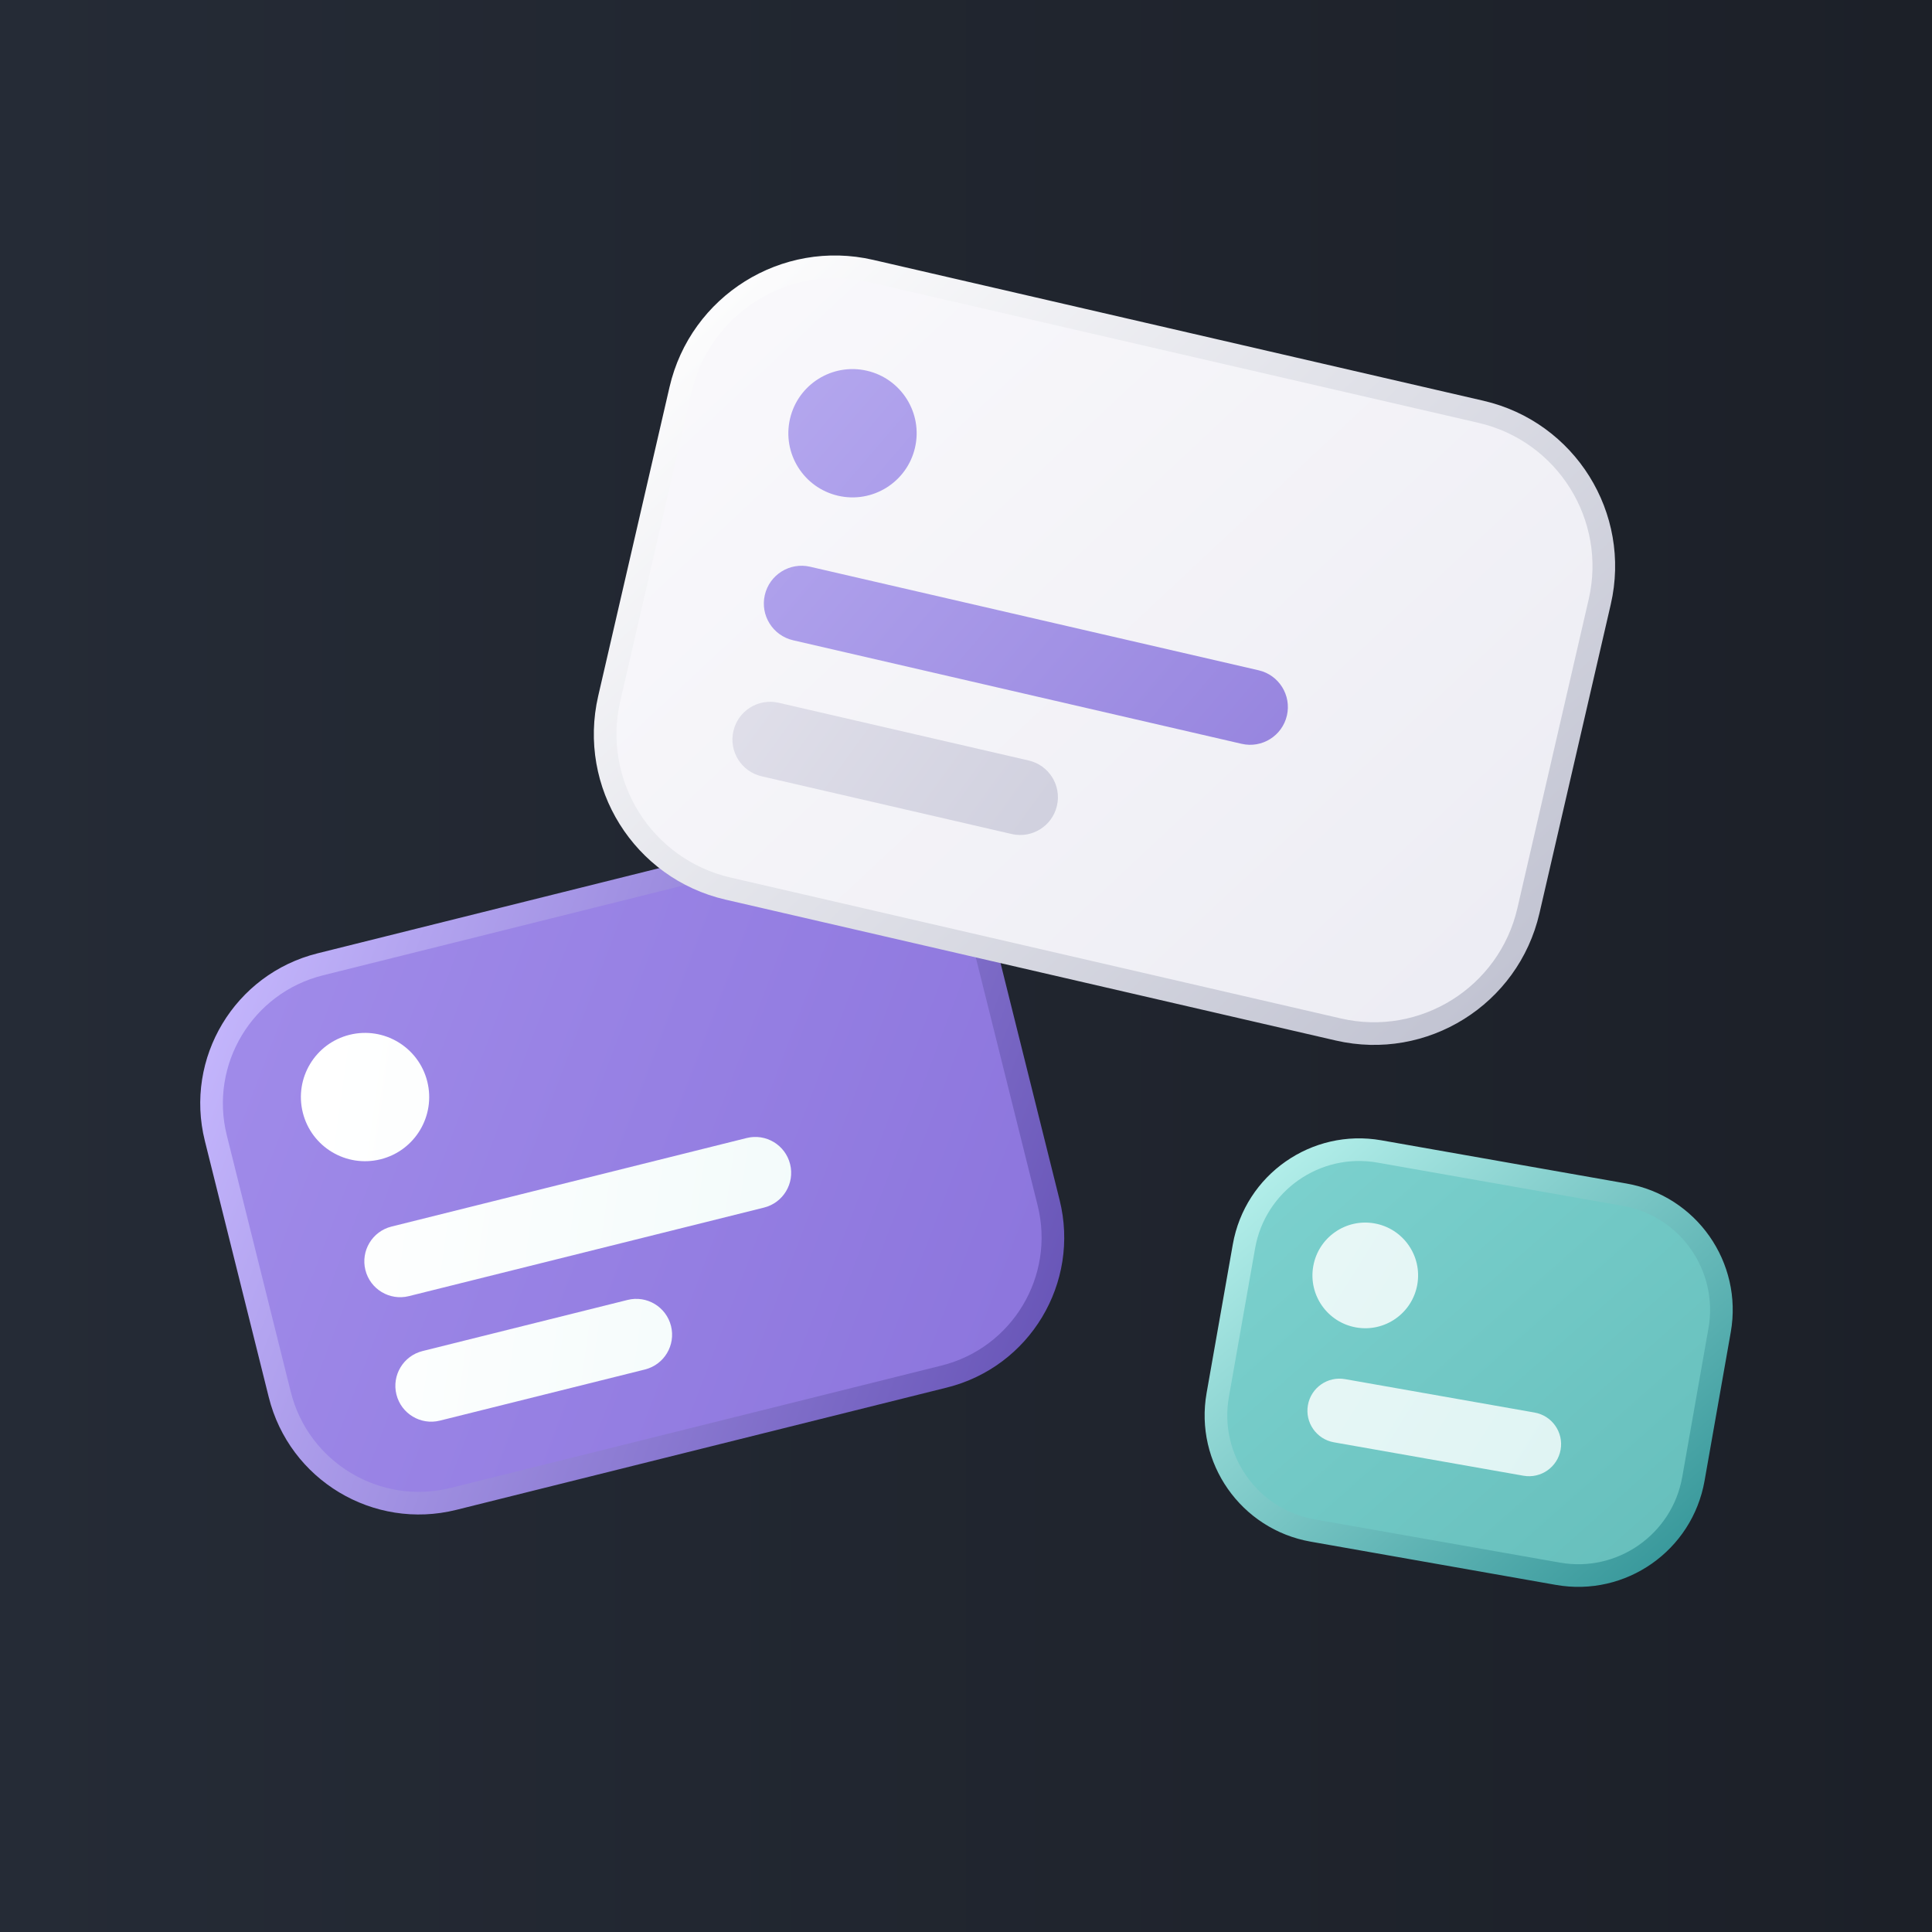
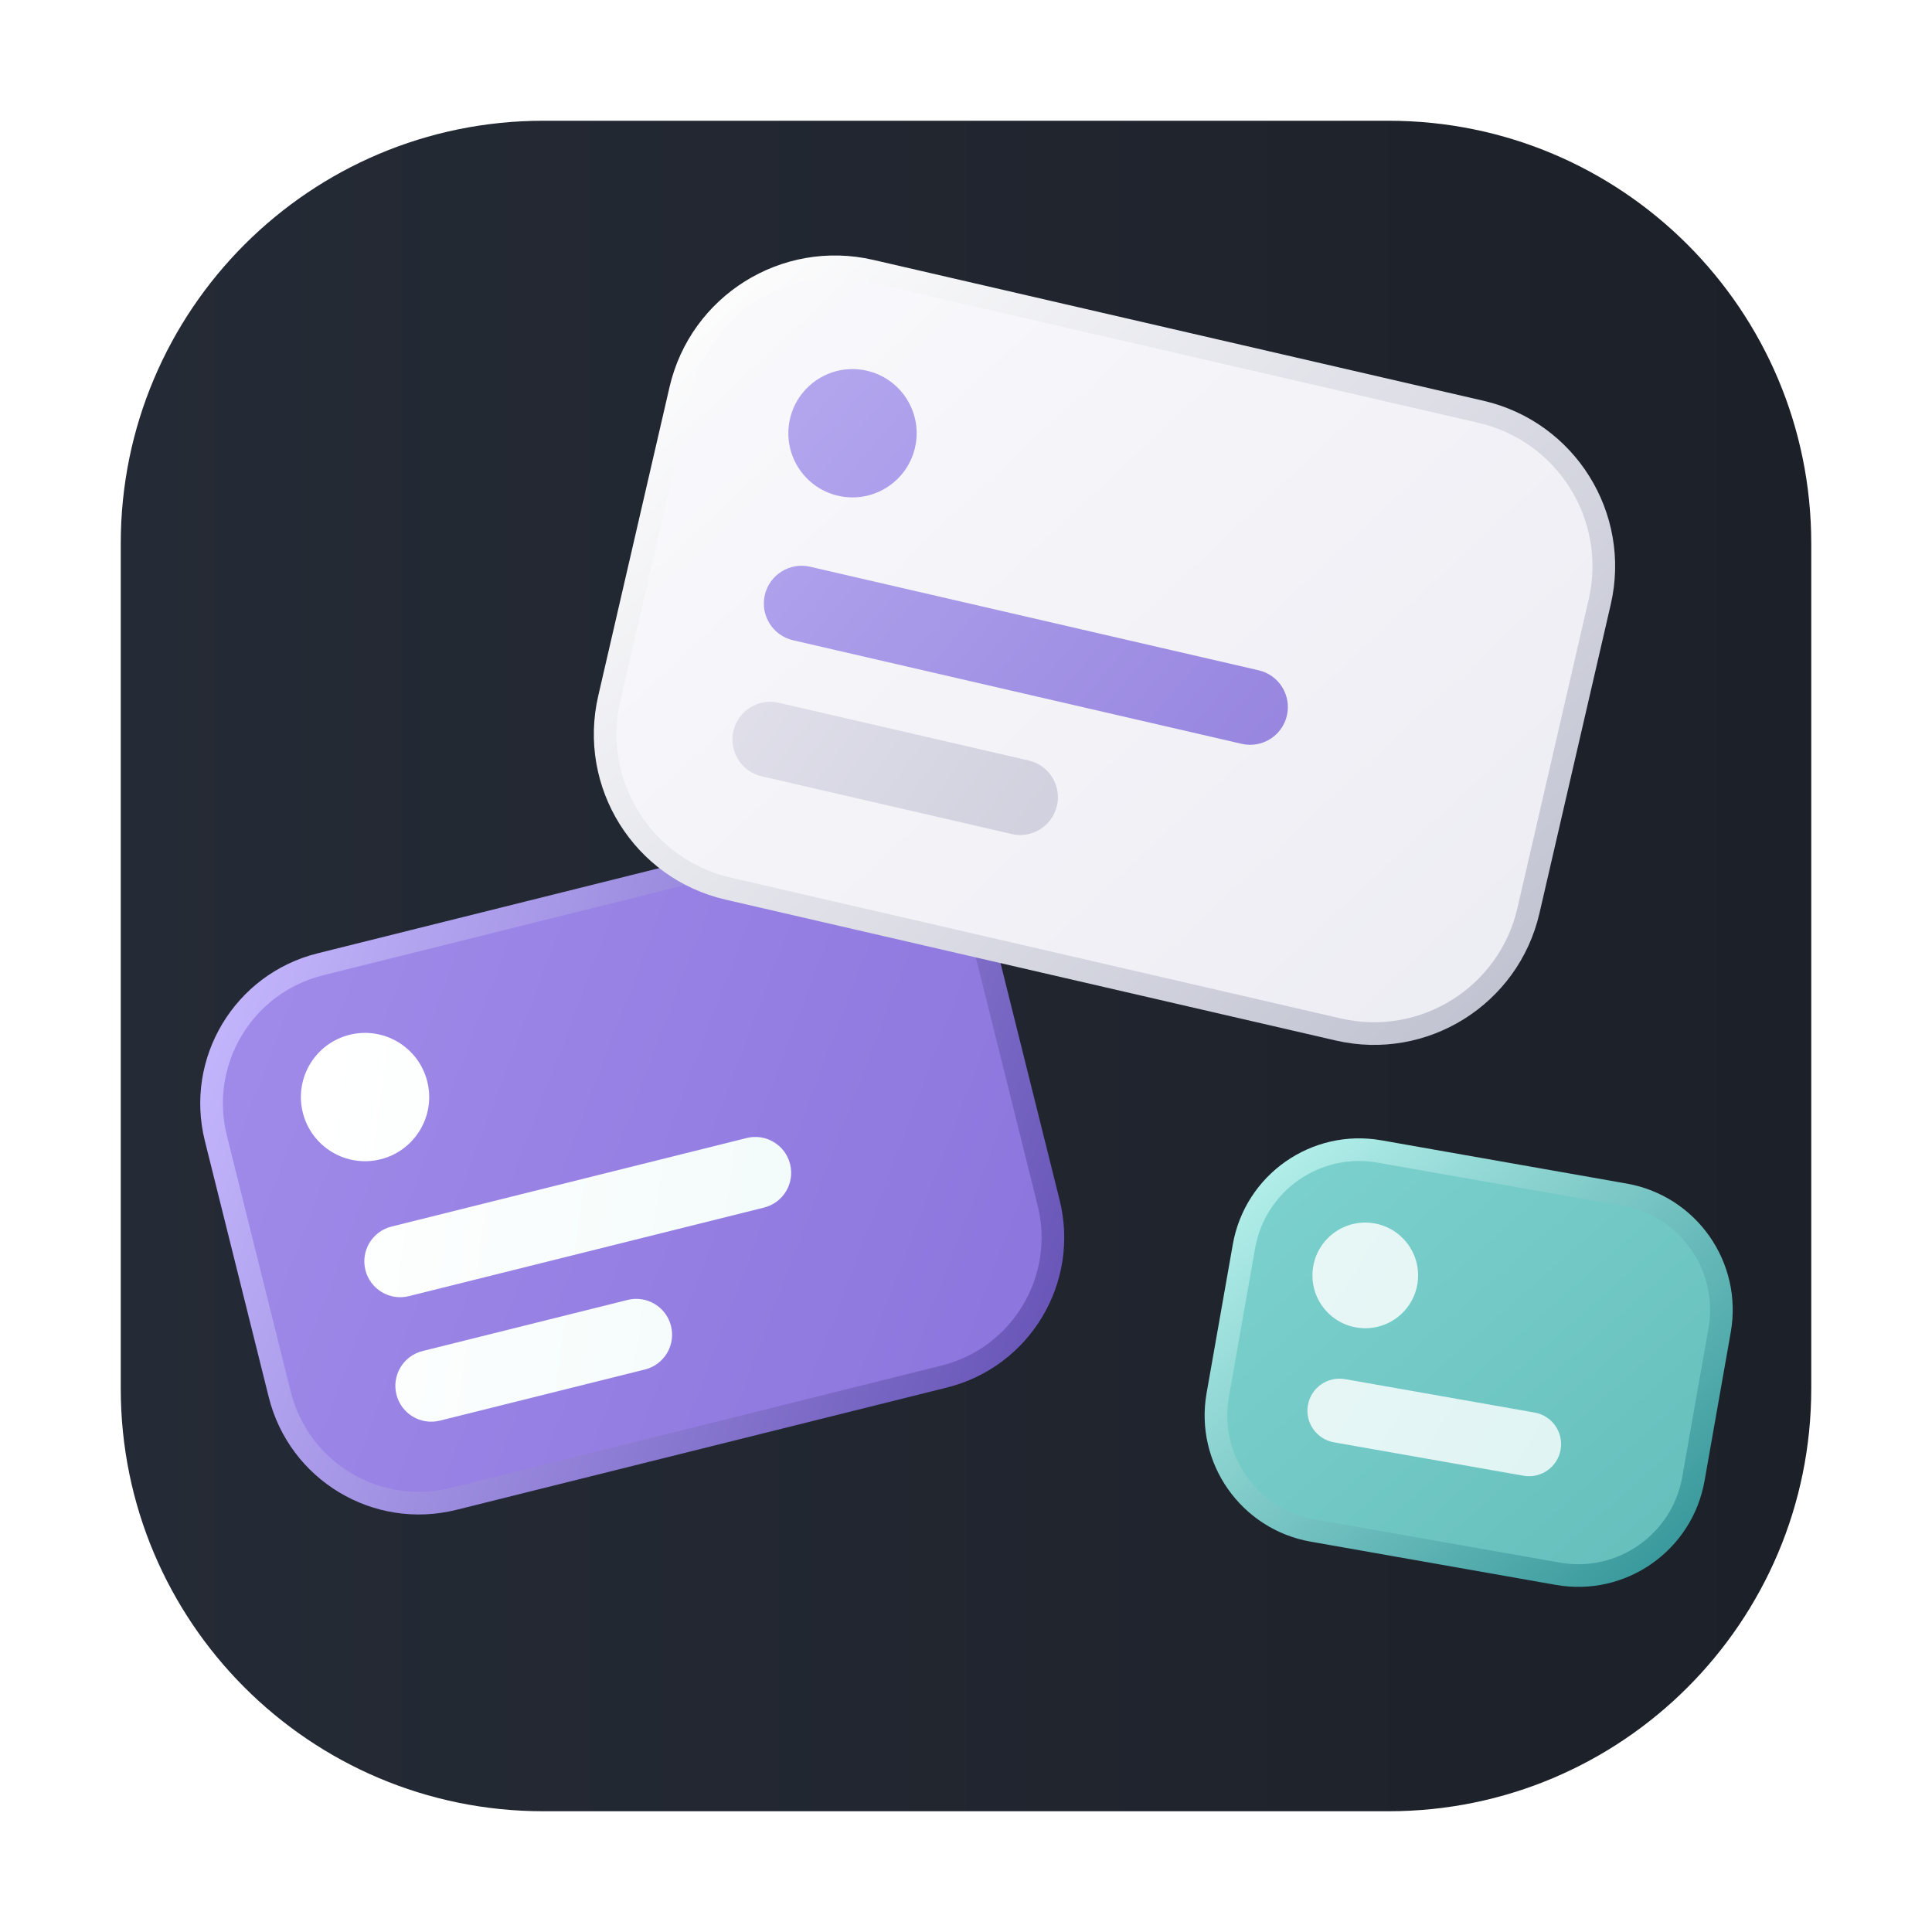
<svg xmlns="http://www.w3.org/2000/svg" viewBox="0 0 512 512">
  <defs>
-     <linearGradient id="background" x1="0" y1="256" x2="512" y2="256" gradientUnits="userSpaceOnUse">
+     <linearGradient id="background" x1="32" y1="256" x2="480" y2="256" gradientUnits="userSpaceOnUse">
      <stop stop-color="#252b36" />
      <stop offset="1" stop-color="#1c2028" />
    </linearGradient>
    <linearGradient id="purple-border" x1="70" y1="237" x2="280" y2="383" gradientUnits="userSpaceOnUse">
      <stop stop-color="#c7b9ff" />
      <stop offset="1" stop-color="#6552b5" />
    </linearGradient>
    <linearGradient id="mint-border" x1="330" y1="310" x2="458" y2="412" gradientUnits="userSpaceOnUse">
      <stop stop-color="#b9f3ee" />
      <stop offset="1" stop-color="#329497" />
    </linearGradient>
    <linearGradient id="white-border" x1="171" y1="88" x2="421" y2="256" gradientUnits="userSpaceOnUse">
      <stop stop-color="#ffffff" />
      <stop offset="1" stop-color="#bfc1d0" />
    </linearGradient>
    <linearGradient id="purple-face" x1="70" y1="237" x2="280" y2="383" gradientUnits="userSpaceOnUse">
      <stop stop-color="#a18cea" />
      <stop offset="1" stop-color="#8b74dc" />
    </linearGradient>
    <linearGradient id="mint-face" x1="330" y1="310" x2="458" y2="412" gradientUnits="userSpaceOnUse">
      <stop stop-color="#7dd2cf" />
      <stop offset="1" stop-color="#65bebb" />
    </linearGradient>
    <linearGradient id="white-face" x1="171" y1="88" x2="421" y2="256" gradientUnits="userSpaceOnUse">
      <stop stop-color="#faf9fc" />
      <stop offset="1" stop-color="#ececf3" />
    </linearGradient>
    <linearGradient id="light-content" x1="100" y1="270" x2="422" y2="400" gradientUnits="userSpaceOnUse">
      <stop stop-color="#ffffff" />
      <stop offset="1" stop-color="#dff4f3" />
    </linearGradient>
    <linearGradient id="purple-content" x1="205" y1="114" x2="347" y2="188" gradientUnits="userSpaceOnUse">
      <stop stop-color="#b3a6ee" />
      <stop offset="1" stop-color="#9785df" />
    </linearGradient>
    <linearGradient id="muted-content" x1="194" y1="186" x2="286" y2="225" gradientUnits="userSpaceOnUse">
      <stop stop-color="#e3e2ec" />
      <stop offset="1" stop-color="#d1d1df" />
    </linearGradient>
  </defs>
-   <path fill="url(#background)" d="M0 0h512v512H0z" />
+   <path fill="url(#background)" d="M144 32h224a112 112 0 0 1 112 112v224a112 112 0 0 1-112 112H144A112 112 0 0 1 32 368V144A112 112 0 0 1 144 32Z" />
  <g transform="translate(-6)">
    <g transform="rotate(-14 175 316)">
      <rect width="210" height="146" x="70" y="237" rx="38" fill="url(#purple-face)" stroke="url(#purple-border)" stroke-width="6" />
      <circle cx="111" cy="274" r="17" fill="url(#light-content)" />
      <rect width="116" height="19" x="100" y="309" rx="9.5" fill="url(#light-content)" />
      <rect width="75" height="19" x="100" y="343" rx="9.5" fill="url(#light-content)" />
    </g>
    <g transform="rotate(10 394 368)">
      <rect width="128" height="102" x="330" y="310" rx="31" fill="url(#mint-face)" stroke="url(#mint-border)" stroke-width="6" />
      <circle cx="363" cy="343" r="14" fill="url(#light-content)" />
      <rect width="68" height="17" x="354" y="371" rx="8.5" fill="url(#light-content)" />
    </g>
    <g transform="rotate(13 296 184)">
      <rect width="250" height="168" x="171" y="88" rx="42" fill="url(#white-face)" stroke="url(#white-border)" stroke-width="6" />
      <circle cx="218" cy="131" r="17" fill="url(#purple-content)" />
      <rect width="142" height="20" x="205" y="168" rx="10" fill="url(#purple-content)" />
      <rect width="88" height="20" x="205" y="205" rx="10" fill="url(#muted-content)" />
    </g>
  </g>
</svg>
